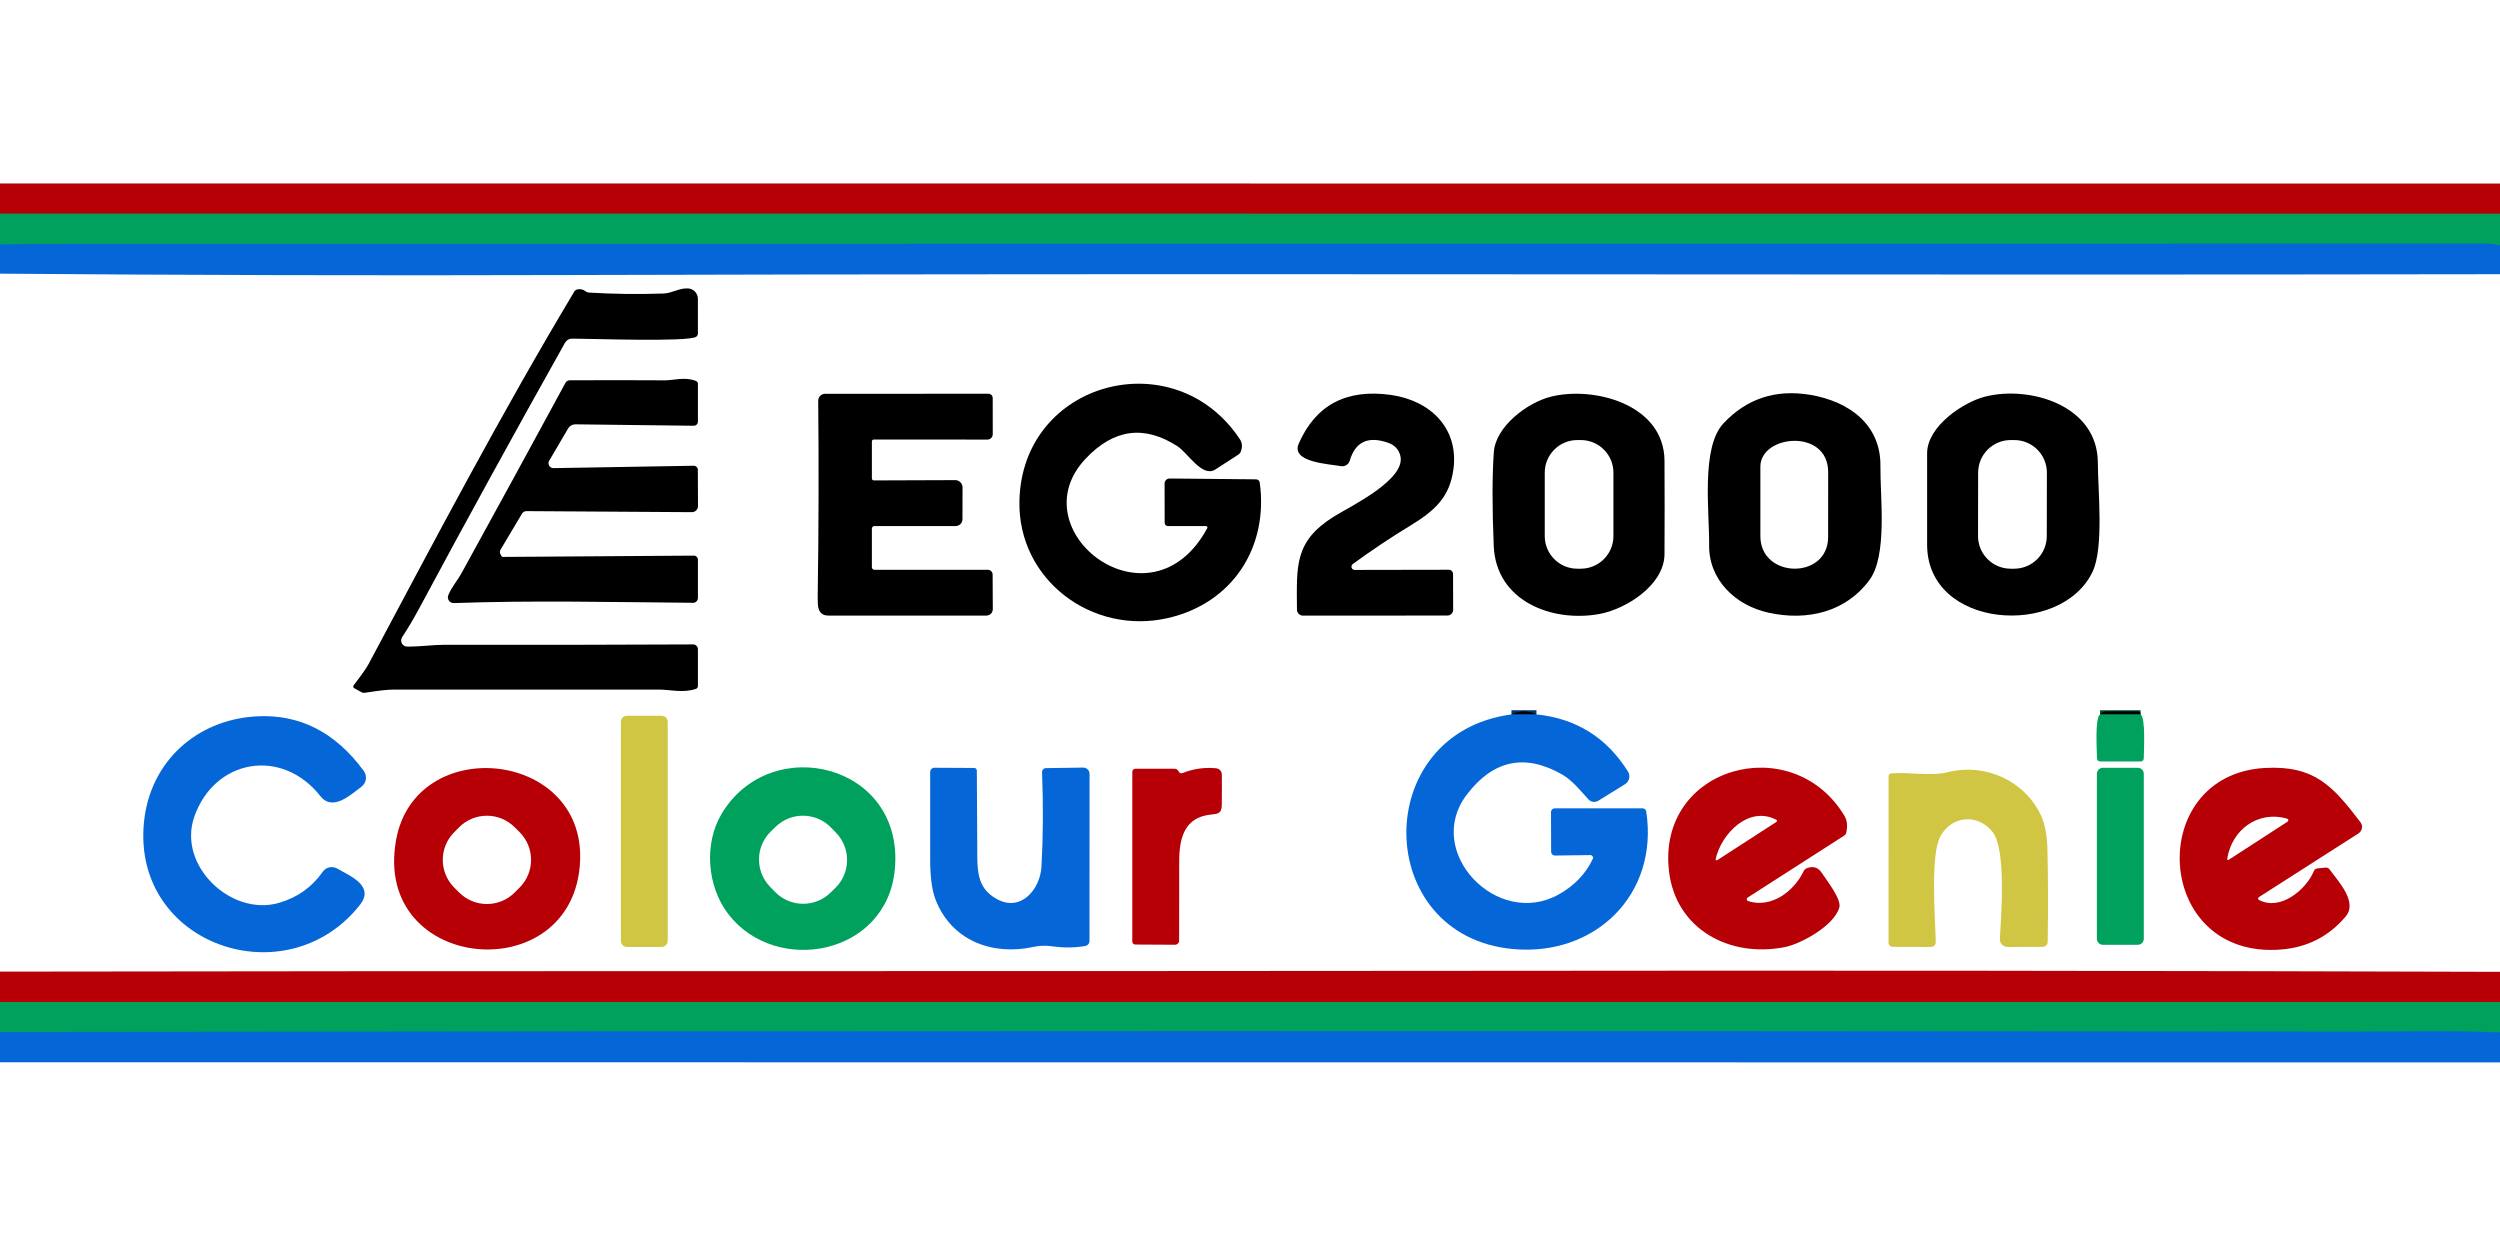
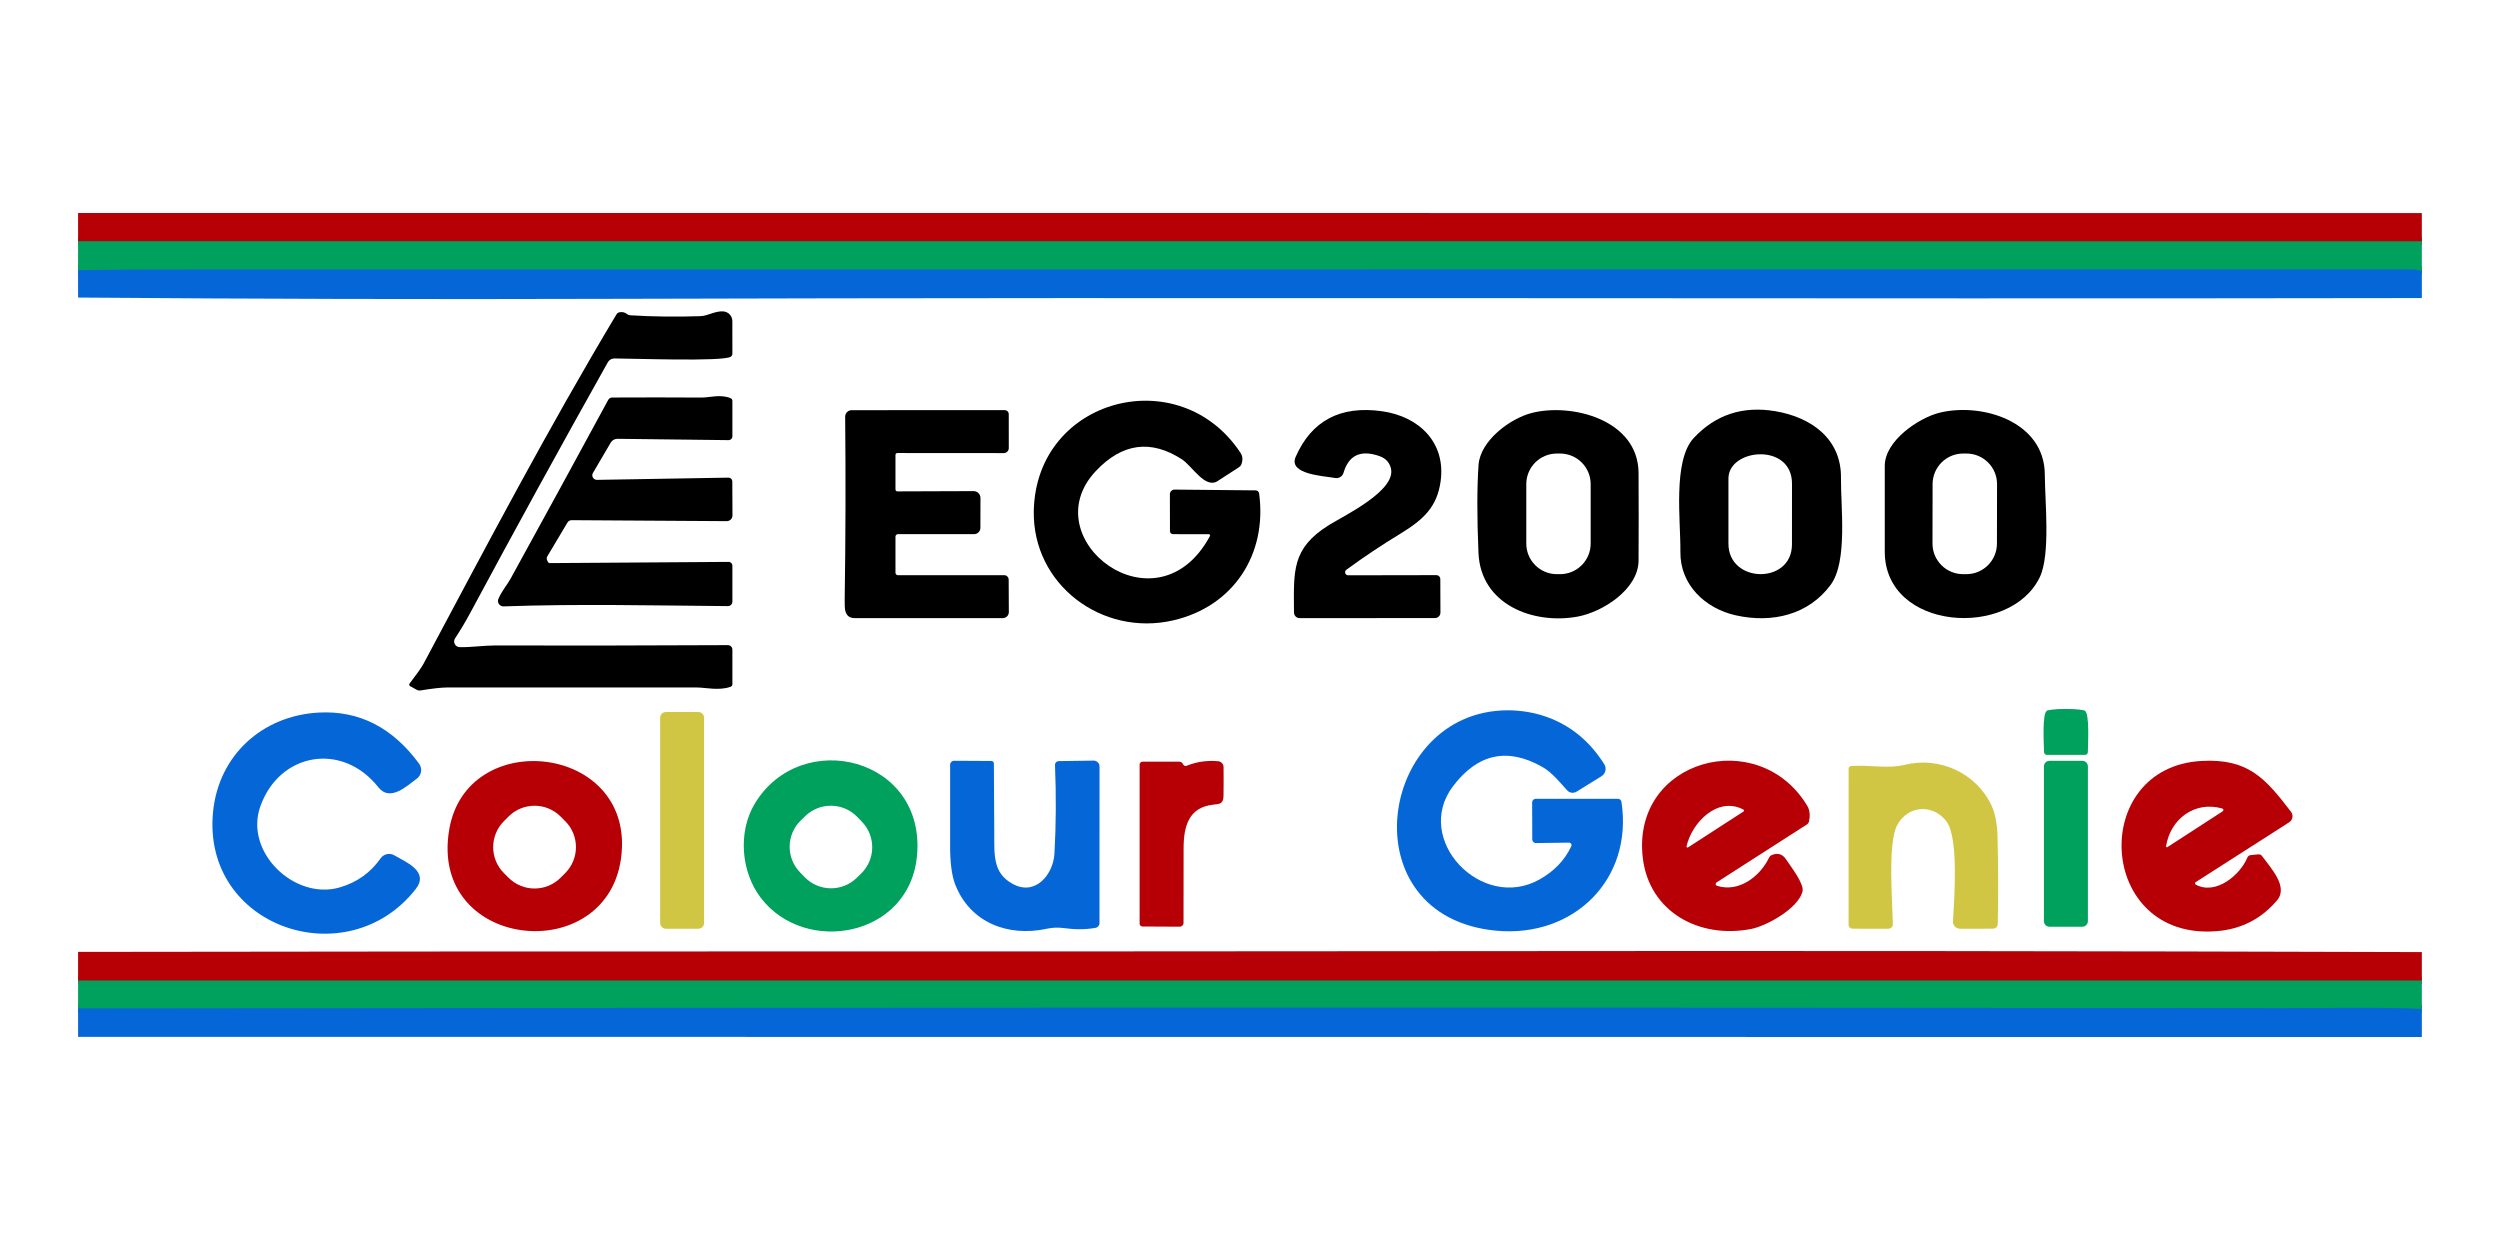
- <svg xmlns="http://www.w3.org/2000/svg" version="1.1" viewBox="0 0 600 300">
-   <g stroke-width="2.00" fill="none" stroke-linecap="butt">
-     <path stroke="#5c5032" vector-effect="non-scaling-stroke" d="   M 600.00 51.25   L 0.00 51.23" />
-     <path stroke="#03849a" vector-effect="non-scaling-stroke" d="   M 600.00 58.81   C 599.16 58.77 598.47 58.50 597.66 58.50   Q 313.05 58.48 28.44 58.53   Q 7.45 58.53 -0.01 58.68" />
-     <path stroke="#00502f" vector-effect="non-scaling-stroke" d="   M 513.75 171.46   L 504.00 171.46" />
-     <path stroke="#03346c" vector-effect="non-scaling-stroke" d="   M 368.75 171.46   L 362.75 171.46" />
-     <path stroke="#5c5032" vector-effect="non-scaling-stroke" d="   M 600.00 240.48   L 0.00 240.48" />
-     <path stroke="#03849a" vector-effect="non-scaling-stroke" d="   M 600.00 247.81   C 588.31 247.29 576.69 247.61 565.00 247.60   Q 282.50 247.31 0.00 247.69" />
-   </g>
-   <g fill="#000000">
-     <path d="   M 141.37 70.22   Q 150.33 70.76 159.32 70.44   C 161.33 70.36 162.97 69.10 165.14 69.22   A 2.50 2.49 1.7 0 1 167.49 71.71   L 167.50 80.00   A 1.04 0.99 72.0 0 1 167.11 80.81   C 165.36 82.15 141.18 81.25 137.28 81.27   A 1.92 1.91 -75.3 0 0 135.61 82.25   Q 117.68 114.21 100.38 146.43   Q 98.61 149.72 96.51 152.92   A 1.46 1.46 0.0 0 0 97.71 155.18   C 100.63 155.23 103.86 154.75 106.52 154.75   Q 136.39 154.81 166.34 154.66   A 1.15 1.15 0.0 0 1 167.50 155.81   L 167.50 164.66   A 0.71 0.70 80.9 0 1 167.02 165.33   C 164.01 166.38 160.60 165.50 158.36 165.50   Q 126.43 165.50 94.50 165.50   Q 92.31 165.50 87.64 166.26   A 1.43 1.43 0.0 0 1 86.73 166.11   L 85.00 165.16   A 0.45 0.45 0.0 0 1 84.86 164.50   Q 87.70 160.79 88.43 159.43   C 104.43 129.44 120.36 99.11 137.83 69.98   A 1.12 1.11 -79.7 0 1 138.59 69.45   Q 139.69 69.24 140.50 69.89   A 1.57 1.54 -23.5 0 0 141.37 70.22   Z" />
-     <path d="   M 120.30 133.39   A 0.48 0.48 0.0 0 0 120.73 133.66   L 166.51 133.35   A 0.98 0.98 0.0 0 1 167.50 134.33   L 167.50 143.53   A 1.15 1.14 -89.5 0 1 166.35 144.67   C 147.20 144.52 128.08 144.06 108.93 144.74   A 1.39 1.39 0.0 0 1 107.60 142.81   C 108.40 140.89 109.90 139.14 110.72 137.64   Q 123.31 114.76 135.71 91.88   A 1.18 1.17 -75.9 0 1 136.72 91.27   Q 148.24 91.21 159.67 91.28   C 161.58 91.29 164.51 90.36 167.06 91.45   A 0.72 0.71 -79.0 0 1 167.50 92.11   L 167.50 101.19   A 0.99 0.99 0.0 0 1 166.50 102.18   L 138.09 101.84   A 2.00 1.98 15.4 0 0 136.36 102.81   L 131.80 110.58   A 1.18 1.17 14.8 0 0 132.83 112.35   L 166.49 111.78   A 0.97 0.97 0.0 0 1 167.48 112.74   L 167.52 121.45   A 1.47 1.46 -89.8 0 1 166.05 122.92   L 126.35 122.67   A 1.25 1.24 15.0 0 0 125.27 123.29   L 120.13 131.92   A 1.10 1.09 48.0 0 0 120.08 132.95   L 120.30 133.39   Z" />
-     <path d="   M 289.75 126.75   A 0.34 0.33 13.8 0 0 289.45 126.26   L 280.29 126.25   A 0.77 0.77 0.0 0 1 279.52 125.48   L 279.50 116.04   A 1.20 1.19 0.0 0 1 280.71 114.84   L 301.46 115.04   A 0.90 0.90 0.0 0 1 302.34 115.81   C 304.47 131.36 295.81 144.77 280.31 148.33   C 262.13 152.51 244.24 139.15 244.66 120.20   C 245.30 91.36 281.96 81.78 297.57 105.42   Q 298.43 106.71 297.80 108.36   A 1.57 1.49 -7.8 0 1 297.21 109.10   Q 294.45 110.90 291.68 112.68   C 288.54 114.70 285.11 108.74 282.63 107.13   Q 270.68 99.35 260.56 110.07   C 244.19 127.40 276.12 152.00 289.75 126.75   Z" />
-     <path d="   M 209.74 115.30   L 229.25 115.23   A 1.76 1.75 89.8 0 1 231.01 116.99   L 230.99 124.64   A 1.63 1.62 0.2 0 1 229.36 126.25   L 209.87 126.25   A 0.62 0.62 0.0 0 0 209.25 126.87   L 209.25 136.13   A 0.63 0.62 0.0 0 0 209.88 136.75   L 237.08 136.75   A 1.15 1.15 0.0 0 1 238.23 137.89   L 238.27 146.20   A 1.54 1.53 90.0 0 1 236.74 147.74   L 198.81 147.74   Q 196.79 147.74 196.38 145.76   Q 196.22 144.99 196.25 142.93   Q 196.60 119.27 196.37 96.19   A 1.66 1.66 0.0 0 1 198.03 94.51   L 237.22 94.50   A 1.03 1.03 0.0 0 1 238.25 95.53   L 238.26 104.22   A 1.29 1.28 -0.0 0 1 236.97 105.50   L 209.73 105.48   A 0.48 0.48 0.0 0 0 209.25 105.96   L 209.25 114.81   A 0.49 0.49 0.0 0 0 209.74 115.30   Z" />
-     <path d="   M 325.14 136.78   L 347.70 136.74   A 1.02 1.02 0.0 0 1 348.73 137.76   L 348.76 146.33   A 1.40 1.40 0.0 0 1 347.36 147.73   L 312.73 147.75   A 1.45 1.45 0.0 0 1 311.27 146.30   C 311.21 135.77 310.59 129.93 320.19 123.94   C 324.11 121.50 337.64 115.04 336.06 109.30   Q 335.45 107.07 333.16 106.27   Q 325.95 103.74 323.95 110.54   A 1.89 1.89 0.0 0 1 321.78 111.87   C 319.09 111.36 309.71 110.99 311.70 106.46   Q 317.79 92.57 333.74 94.77   C 343.27 96.09 350.18 102.77 348.81 112.70   C 347.90 119.29 344.42 122.53 338.47 126.15   Q 331.38 130.46 324.67 135.37   A 0.78 0.78 0.0 0 0 325.14 136.78   Z" />
-     <path d="   M 358.52 108.51   C 358.96 102.31 366.60 96.61 372.19 95.21   C 382.48 92.61 399.40 97.01 399.48 110.58   Q 399.54 121.79 399.48 133.00   C 399.44 140.43 390.19 146.22 383.81 147.37   C 372.41 149.42 359.06 144.24 358.50 131.06   Q 357.91 117.14 358.52 108.51   Z   M 387.22 113.44   A 7.83 7.83 0.0 0 0 379.39 105.61   L 378.57 105.61   A 7.83 7.83 0.0 0 0 370.74 113.44   L 370.74 128.66   A 7.83 7.83 0.0 0 0 378.57 136.49   L 379.39 136.49   A 7.83 7.83 0.0 0 0 387.22 128.66   L 387.22 113.44   Z" />
-     <path d="   M 413.62 101.62   Q 422.00 92.67 434.49 94.77   C 443.88 96.36 451.42 101.97 451.30 111.85   C 451.22 119.27 453.05 133.28 448.66 139.22   C 443.04 146.84 433.79 149.13 424.37 147.03   C 416.56 145.29 410.08 139.23 410.19 130.78   C 410.29 122.99 408.18 107.43 413.62 101.62   Z   M 438.76 113.31   C 438.77 102.73 422.47 104.30 422.49 112.01   Q 422.51 120.31 422.49 128.66   C 422.46 138.91 438.74 139.19 438.75 128.89   Q 438.75 121.12 438.76 113.31   Z" />
-     <path d="   M 502.19 137.27   C 494.59 153.11 462.57 150.97 462.51 130.79   Q 462.48 119.78 462.51 108.75   C 462.53 102.30 471.21 96.50 476.46 95.18   C 487.21 92.48 503.43 97.30 503.48 111.00   C 503.50 117.72 504.98 131.48 502.19 137.27   Z   M 491.253 113.454   A 7.83 7.83 0.0 0 0 483.437 105.611   L 482.597 105.609   A 7.83 7.83 0.0 0 0 474.753 113.426   L 474.727 128.646   A 7.83 7.83 0.0 0 0 482.543 136.489   L 483.383 136.491   A 7.83 7.83 0.0 0 0 491.227 128.674   L 491.253 113.454   Z" />
-     <path d="   M 513.75 171.46   L 504.00 171.46   L 504.44 171.05   A 1.14 1.13 -66.4 0 1 505.22 170.74   L 513.07 170.74   A 0.66 0.65 -8.3 0 1 513.70 171.20   Q 513.74 171.32 513.75 171.46   Z" />
-     <path d="   M 368.75 171.46   L 362.75 171.46   Q 365.81 170.00 368.75 171.46   Z" />
-   </g>
-   <g fill="#00a05d">
-     <path d="   M 0.00 51.23   L 600.00 51.25   L 600.00 58.81   C 599.16 58.77 598.47 58.50 597.66 58.50   Q 313.05 58.48 28.44 58.53   Q 7.45 58.53 -0.01 58.68   L 0.00 51.23   Z" />
-     <path d="   M 504.00 171.46   L 513.75 171.46   C 515.00 172.28 514.51 180.26 514.50 182.04   A 0.72 0.72 0.0 0 1 513.78 182.75   L 504.01 182.75   A 0.72 0.72 0.0 0 1 503.29 182.04   C 503.25 180.27 502.74 172.28 504.00 171.46   Z" />
-     <path d="   M 173.22 195.26   C 185.04 175.55 217.23 183.34 214.75 208.76   C 212.73 229.37 186.17 234.17 174.81 219.40   C 169.70 212.76 168.87 202.52 173.22 195.26   Z   M 199.463 198.631   A 9.41 9.41 0.0 0 0 186.157 198.422   L 185.023 199.522   A 9.41 9.41 0.0 0 0 184.814 212.828   L 185.997 214.049   A 9.41 9.41 0.0 0 0 199.303 214.258   L 200.437 213.158   A 9.41 9.41 0.0 0 0 200.646 199.852   L 199.463 198.631   Z" />
-     <rect x="503.25" y="184.27" width="11.26" height="42.48" rx="1.44" />
-     <path d="   M 0.00 240.48   L 600.00 240.48   L 600.00 247.81   C 588.31 247.29 576.69 247.61 565.00 247.60   Q 282.50 247.31 0.00 247.69   L 0.00 240.48   Z" />
-   </g>
-   <g fill="#0567d7">
-     <path d="   M 600.00 58.81   L 600.00 65.81   C 445.16 66.08 290.31 65.54 135.47 66.01   Q 67.73 66.22 0.00 65.68   L -0.01 58.68   Q 7.45 58.53 28.44 58.53   Q 313.05 58.48 597.66 58.50   C 598.47 58.50 599.16 58.77 600.00 58.81   Z" />
-     <path d="   M 362.75 171.46   L 368.75 171.46   Q 383.03 172.92 390.71 185.16   A 2.22 2.21 -31.8 0 1 389.99 188.22   L 383.59 192.18   A 1.88 1.88 0.0 0 1 381.21 191.84   C 379.34 189.79 377.32 187.25 374.90 185.87   Q 361.48 178.23 351.98 190.78   C 341.64 204.44 359.34 222.96 374.12 214.65   Q 379.75 211.49 382.26 206.14   A 0.65 0.64 12.2 0 0 381.66 205.22   L 373.21 205.33   A 0.93 0.93 0.0 0 1 372.27 204.40   L 372.24 194.91   A 0.91 0.91 0.0 0 1 373.15 194.00   L 394.22 194.00   A 0.90 0.89 85.5 0 1 395.10 194.76   C 398.15 214.73 382.79 229.57 363.12 227.77   C 329.40 224.68 328.72 175.99 362.75 171.46   Z" />
-     <path d="   M 80.94 208.46   C 83.99 210.23 89.98 212.60 86.40 217.15   C 68.86 239.45 31.73 226.93 34.54 197.45   C 35.93 182.84 47.16 172.69 61.64 171.92   Q 77.08 171.10 87.30 185.01   A 2.74 2.73 53.5 0 1 86.74 188.82   C 84.14 190.76 79.85 194.82 76.88 191.06   C 67.62 179.32 51.49 182.17 46.64 195.99   C 42.52 207.72 55.49 220.04 66.99 216.68   Q 73.59 214.75 77.45 209.23   A 2.65 2.65 0.0 0 1 80.94 208.46   Z" />
-     <path d="   M 261.48 225.83   A 1.24 1.23 85.6 0 1 260.45 227.04   Q 256.69 227.70 252.47 227.11   Q 250.18 226.79 248.08 227.25   C 238.01 229.46 228.30 225.63 224.54 215.93   Q 223.21 212.50 223.24 205.89   Q 223.27 195.63 223.24 185.30   A 1.04 1.04 0.0 0 1 224.29 184.26   L 233.82 184.31   A 0.63 0.63 0.0 0 1 234.44 184.94   Q 234.49 193.70 234.54 202.34   C 234.57 208.50 234.14 212.97 239.25 215.78   C 245.07 218.98 249.65 213.37 249.95 208.01   Q 250.56 197.10 250.09 185.35   A 0.96 0.96 0.0 0 1 251.04 184.35   L 259.98 184.22   A 1.49 1.49 0.0 0 1 261.49 185.72   L 261.48 225.83   Z" />
-     <path d="   M 600.00 247.81   L 600.00 254.98   L 0.00 254.94   L 0.00 247.69   Q 282.50 247.31 565.00 247.60   C 576.69 247.61 588.31 247.29 600.00 247.81   Z" />
-   </g>
-   <g fill="#b70006">
-     <path d="   M 600.00 44.05   L 600.00 51.25   L 0.00 51.23   L 0.00 44.03   L 600.00 44.05   Z" />
-     <path d="   M 95.05 201.65   C 99.62 175.97 140.28 179.90 139.23 206.53   C 138.00 237.70 89.35 233.59 95.05 201.65   Z   M 124.706 213.017   A 9.42 9.42 0.0 0 0 124.683 199.695   L 123.507 198.524   A 9.42 9.42 0.0 0 0 110.185 198.547   L 109.014 199.723   A 9.42 9.42 0.0 0 0 109.037 213.045   L 110.213 214.216   A 9.42 9.42 0.0 0 0 123.535 214.193   L 124.706 213.017   Z" />
-     <path d="   M 283.79 185.54   Q 287.66 183.99 291.86 184.38   A 1.52 1.51 -87.9 0 1 293.24 185.87   Q 293.28 189.34 293.23 193.20   C 293.20 195.34 292.25 195.31 290.52 195.51   C 284.40 196.19 283.03 200.91 283.01 206.60   Q 282.99 216.28 282.99 225.74   A 0.99 0.99 0.0 0 1 281.99 226.74   L 272.47 226.69   A 0.73 0.72 0.4 0 1 271.75 225.97   L 271.75 185.25   A 0.75 0.75 0.0 0 1 272.50 184.50   L 281.92 184.50   A 1.02 1.00 73.1 0 1 282.76 184.96   L 282.94 185.26   A 0.70 0.70 0.0 0 0 283.79 185.54   Z" />
-     <path d="   M 419.56 216.27   C 425.18 218.06 430.61 213.85 432.90 209.04   A 1.32 1.31 -88.0 0 1 433.58 208.40   Q 435.90 207.46 437.24 209.51   C 438.40 211.29 442.00 215.81 441.44 217.79   C 440.21 222.20 432.16 226.56 428.34 227.31   C 415.00 229.93 402.18 222.94 400.56 209.10   C 397.62 183.91 430.14 175.07 442.64 195.75   C 443.41 197.04 443.40 198.39 443.12 199.77   A 1.29 1.27 -10.9 0 1 442.57 200.57   L 419.44 215.41   A 0.48 0.48 0.0 0 0 419.56 216.27   Z   M 426.33 196.76   C 419.70 193.26 413.11 200.12 411.76 206.16   A 0.26 0.26 0.0 0 0 412.16 206.43   L 426.35 197.25   A 0.28 0.28 0.0 0 0 426.33 196.76   Z" />
-     <path d="   M 542.14 215.98   C 547.29 218.73 553.51 213.49 555.34 209.03   A 0.98 0.98 0.0 0 1 556.15 208.42   L 558.15 208.22   A 1.02 1.01 -20.4 0 1 559.08 208.64   C 561.15 211.50 565.91 216.45 562.97 219.95   Q 556.94 227.10 547.53 227.88   C 516.79 230.42 514.66 185.91 543.58 184.31   C 555.51 183.65 559.91 188.69 566.51 197.33   A 1.86 1.85 -35.0 0 1 566.03 200.02   L 542.12 215.32   A 0.38 0.38 0.0 0 0 542.14 215.98   Z   M 548.93 196.49   C 541.89 194.45 535.62 199.15 534.52 206.15   A 0.22 0.22 0.0 0 0 534.86 206.37   L 549.03 197.19   A 0.39 0.39 0.0 0 0 548.93 196.49   Z" />
-     <path d="   M 600.00 233.24   L 600.00 240.48   L 0.00 240.48   L 0.00 233.19   C 118.00 232.98 236.00 233.14 354.00 233.00   Q 477.00 232.85 600.00 233.24   Z" />
-   </g>
-   <g fill="#d1c544">
-     <rect x="149.01" y="171.78" width="11.24" height="55.48" rx="1.46" />
-     <path d="   M 453.26 186.29   A 0.69 0.68 87.8 0 1 453.89 185.60   C 458.37 185.27 463.33 186.36 467.56 185.31   C 476.53 183.07 485.98 187.42 489.85 195.74   Q 491.27 198.79 491.39 203.99   Q 491.64 215.00 491.44 226.05   A 1.22 1.22 0.0 0 1 490.22 227.25   L 481.75 227.26   A 1.79 1.78 -88.5 0 1 479.97 225.38   C 480.28 219.83 481.53 203.84 478.23 199.68   C 474.68 195.19 468.41 195.74 465.71 200.69   C 463.23 205.24 464.45 220.00 464.58 226.11   A 1.13 1.13 0.0 0 1 463.45 227.26   L 454.28 227.25   A 1.03 1.03 0.0 0 1 453.25 226.22   L 453.26 186.29   Z" />
+ <svg xmlns="http://www.w3.org/2000/svg" version="1.1" viewBox="0 0 640 320" id="svg32" width="640" height="320">
+   <defs id="defs32" />
+   <g id="g33" transform="translate(19.99127,10.495)">
+     <g stroke-width="2" fill="none" stroke-linecap="butt" id="g6">
+       <path stroke="#5c5032" vector-effect="non-scaling-stroke" d="M 600,51.25 0,51.23" id="path1" />
+       <path stroke="#03849a" vector-effect="non-scaling-stroke" d="m 600,58.81 c -0.84,-0.04 -1.53,-0.31 -2.34,-0.31 q -284.61,-0.02 -569.22,0.03 -20.99,0 -28.45,0.15" id="path2" />
+       <path stroke="#5c5032" vector-effect="non-scaling-stroke" d="M 600,240.48 H 0" id="path5" />
+       <path stroke="#03849a" vector-effect="non-scaling-stroke" d="m 600,247.81 c -11.69,-0.52 -23.31,-0.2 -35,-0.21 Q 282.5,247.31 0,247.69" id="path6" />
+     </g>
+     <g fill="#000000" id="g16">
+       <path d="m 141.37,70.22 q 8.96,0.54 17.95,0.22 c 2.01,-0.08 3.65,-1.34 5.82,-1.22 a 2.5,2.49 1.7 0 1 2.35,2.49 L 167.5,80 a 1.04,0.99 72 0 1 -0.39,0.81 c -1.75,1.34 -25.93,0.44 -29.83,0.46 a 1.92,1.91 -75.3 0 0 -1.67,0.98 q -17.93,31.96 -35.23,64.18 -1.77,3.29 -3.87,6.49 a 1.46,1.46 0 0 0 1.2,2.26 c 2.92,0.05 6.15,-0.43 8.81,-0.43 q 29.87,0.06 59.82,-0.09 a 1.15,1.15 0 0 1 1.16,1.15 v 8.85 a 0.71,0.7 80.9 0 1 -0.48,0.67 c -3.01,1.05 -6.42,0.17 -8.66,0.17 q -31.93,0 -63.86,0 -2.19,0 -6.86,0.76 a 1.43,1.43 0 0 1 -0.91,-0.15 L 85,165.16 a 0.45,0.45 0 0 1 -0.14,-0.66 q 2.84,-3.71 3.57,-5.07 c 16,-29.99 31.93,-60.32 49.4,-89.45 a 1.12,1.11 -79.7 0 1 0.76,-0.53 q 1.1,-0.21 1.91,0.44 a 1.57,1.54 -23.5 0 0 0.87,0.33 z" id="path7" />
+       <path d="m 120.3,133.39 a 0.48,0.48 0 0 0 0.43,0.27 l 45.78,-0.31 a 0.98,0.98 0 0 1 0.99,0.98 v 9.2 a 1.15,1.14 -89.5 0 1 -1.15,1.14 c -19.15,-0.15 -38.27,-0.61 -57.42,0.07 a 1.39,1.39 0 0 1 -1.33,-1.93 c 0.8,-1.92 2.3,-3.67 3.12,-5.17 q 12.59,-22.88 24.99,-45.76 a 1.18,1.17 -75.9 0 1 1.01,-0.61 q 11.52,-0.06 22.95,0.01 c 1.91,0.01 4.84,-0.92 7.39,0.17 a 0.72,0.71 -79 0 1 0.44,0.66 v 9.08 a 0.99,0.99 0 0 1 -1,0.99 l -28.41,-0.34 a 2,1.98 15.4 0 0 -1.73,0.97 l -4.56,7.77 a 1.18,1.17 14.8 0 0 1.03,1.77 l 33.66,-0.57 a 0.97,0.97 0 0 1 0.99,0.96 l 0.04,8.71 a 1.47,1.46 -89.8 0 1 -1.47,1.47 l -39.7,-0.25 a 1.25,1.24 15 0 0 -1.08,0.62 l -5.14,8.63 a 1.1,1.09 48 0 0 -0.05,1.03 z" id="path8" />
+       <path d="m 289.75,126.75 a 0.34,0.33 13.8 0 0 -0.3,-0.49 l -9.16,-0.01 a 0.77,0.77 0 0 1 -0.77,-0.77 l -0.02,-9.44 a 1.2,1.19 0 0 1 1.21,-1.2 l 20.75,0.2 a 0.9,0.9 0 0 1 0.88,0.77 c 2.13,15.55 -6.53,28.96 -22.03,32.52 -18.18,4.18 -36.07,-9.18 -35.65,-28.13 0.64,-28.84 37.3,-38.42 52.91,-14.78 q 0.86,1.29 0.23,2.94 a 1.57,1.49 -7.8 0 1 -0.59,0.74 q -2.76,1.8 -5.53,3.58 c -3.14,2.02 -6.57,-3.94 -9.05,-5.55 q -11.95,-7.78 -22.07,2.94 c -16.37,17.33 15.56,41.93 29.19,16.68 z" id="path9" />
+       <path d="m 209.74,115.3 19.51,-0.07 a 1.76,1.75 89.8 0 1 1.76,1.76 l -0.02,7.65 a 1.63,1.62 0.2 0 1 -1.63,1.61 h -19.49 a 0.62,0.62 0 0 0 -0.62,0.62 v 9.26 a 0.63,0.62 0 0 0 0.63,0.62 h 27.2 a 1.15,1.15 0 0 1 1.15,1.14 l 0.04,8.31 a 1.54,1.53 90 0 1 -1.53,1.54 h -37.93 q -2.02,0 -2.43,-1.98 -0.16,-0.77 -0.13,-2.83 0.35,-23.66 0.12,-46.74 a 1.66,1.66 0 0 1 1.66,-1.68 l 39.19,-0.01 a 1.03,1.03 0 0 1 1.03,1.03 l 0.01,8.69 a 1.29,1.28 0 0 1 -1.29,1.28 l -27.24,-0.02 a 0.48,0.48 0 0 0 -0.48,0.48 v 8.85 a 0.49,0.49 0 0 0 0.49,0.49 z" id="path10" />
+       <path d="m 325.14,136.78 22.56,-0.04 a 1.02,1.02 0 0 1 1.03,1.02 l 0.03,8.57 a 1.4,1.4 0 0 1 -1.4,1.4 l -34.63,0.02 a 1.45,1.45 0 0 1 -1.46,-1.45 c -0.06,-10.53 -0.68,-16.37 8.92,-22.36 3.92,-2.44 17.45,-8.9 15.87,-14.64 q -0.61,-2.23 -2.9,-3.03 -7.21,-2.53 -9.21,4.27 a 1.89,1.89 0 0 1 -2.17,1.33 c -2.69,-0.51 -12.07,-0.88 -10.08,-5.41 q 6.09,-13.89 22.04,-11.69 c 9.53,1.32 16.44,8 15.07,17.93 -0.91,6.59 -4.39,9.83 -10.34,13.45 q -7.09,4.31 -13.8,9.22 a 0.78,0.78 0 0 0 0.47,1.41 z" id="path11" />
+       <path d="m 358.52,108.51 c 0.44,-6.2 8.08,-11.9 13.67,-13.3 10.29,-2.6 27.21,1.8 27.29,15.37 q 0.06,11.21 0,22.42 c -0.04,7.43 -9.29,13.22 -15.67,14.37 -11.4,2.05 -24.75,-3.13 -25.31,-16.31 q -0.59,-13.92 0.02,-22.55 z m 28.7,4.93 a 7.83,7.83 0 0 0 -7.83,-7.83 h -0.82 a 7.83,7.83 0 0 0 -7.83,7.83 v 15.22 a 7.83,7.83 0 0 0 7.83,7.83 h 0.82 a 7.83,7.83 0 0 0 7.83,-7.83 z" id="path12" />
+       <path d="m 413.62,101.62 q 8.38,-8.95 20.87,-6.85 c 9.39,1.59 16.93,7.2 16.81,17.08 -0.08,7.42 1.75,21.43 -2.64,27.37 -5.62,7.62 -14.87,9.91 -24.29,7.81 -7.81,-1.74 -14.29,-7.8 -14.18,-16.25 0.1,-7.79 -2.01,-23.35 3.43,-29.16 z m 25.14,11.69 c 0.01,-10.58 -16.29,-9.01 -16.27,-1.3 q 0.02,8.3 0,16.65 c -0.03,10.25 16.25,10.53 16.26,0.23 q 0,-7.77 0.01,-15.58 z" id="path13" />
+       <path d="m 502.19,137.27 c -7.6,15.84 -39.62,13.7 -39.68,-6.48 q -0.03,-11.01 0,-22.04 c 0.02,-6.45 8.7,-12.25 13.95,-13.57 10.75,-2.7 26.97,2.12 27.02,15.82 0.02,6.72 1.5,20.48 -1.29,26.27 z m -10.937,-23.816 a 7.83,7.83 0 0 0 -7.816,-7.844 l -0.84,-10e-4 a 7.83,7.83 0 0 0 -7.844,7.816 l -0.027,15.22 a 7.83,7.83 0 0 0 7.816,7.844 l 0.84,0.001 a 7.83,7.83 0 0 0 7.844,-7.816 z" id="path14" />
+     </g>
+     <g fill="#00a05d" id="g20">
+       <path d="m 0,51.23 600,0.02 v 7.56 c -0.84,-0.04 -1.53,-0.31 -2.34,-0.31 q -284.61,-0.02 -569.22,0.03 -20.99,0 -28.45,0.15 z" id="path17" />
+       <path d="m 504,171.46 c 0,0 -0.05,-0.087 1.4,-0.3 1.45,-0.213 5.5,-0.213 6.95,0 1.45,0.213 1.4,0.3 1.4,0.3 1.25,0.82 0.76,8.8 0.75,10.58 -0.005,0.394 -0.326,0.71 -0.72,0.71 h -9.77 c -0.394,4e-5 -0.715,-0.316 -0.72,-0.71 -0.04,-1.77 -0.55,-9.76 0.71,-10.58 z" id="path18" />
+       <path d="m 173.22,195.26 c 11.82,-19.71 44.01,-11.92 41.53,13.5 -2.02,20.61 -28.58,25.41 -39.94,10.64 -5.11,-6.64 -5.94,-16.88 -1.59,-24.14 z m 26.243,3.371 a 9.41,9.41 0 0 0 -13.306,-0.209 l -1.135,1.099 a 9.41,9.41 0 0 0 -0.209,13.306 l 1.183,1.221 a 9.41,9.41 0 0 0 13.306,0.209 l 1.135,-1.099 a 9.41,9.41 0 0 0 0.209,-13.306 z" id="path19" />
+       <rect x="503.25" y="184.27" width="11.26" height="42.48" rx="1.44" id="rect19" />
+       <path d="m 0,240.48 h 600 v 7.33 c -11.69,-0.52 -23.31,-0.2 -35,-0.21 Q 282.5,247.31 0,247.69 Z" id="path20" />
+     </g>
+     <g fill="#0567d7" id="g25">
+       <path d="m 600,58.81 v 7 C 445.16,66.08 290.31,65.54 135.47,66.01 Q 67.73,66.22 0,65.68 l -0.01,-7 Q 7.45,58.53 28.44,58.53 313.05,58.48 597.66,58.5 c 0.81,0 1.5,0.27 2.34,0.31 z" id="path21" />
+       <path d="m 365.937,171.343 c 5.888,-0.018 17.171,1.702 24.773,13.817 0.652,1.039 0.329,2.413 -0.72,3.06 l -6.4,3.96 c -0.772,0.475 -1.772,0.332 -2.38,-0.34 -1.87,-2.05 -3.89,-4.59 -6.31,-5.97 -8.947,-5.093 -16.587,-3.457 -22.92,4.91 -10.34,13.66 7.36,32.18 22.14,23.87 3.753,-2.107 6.467,-4.943 8.14,-8.51 0.208,-0.429 -0.116,-0.927 -0.6,-0.92 l -8.45,0.11 c -0.518,0.006 -0.94,-0.412 -0.94,-0.93 l -0.03,-9.49 c 0,-0.503 0.407,-0.91 0.91,-0.91 h 21.07 c 0.438,2.7e-4 0.811,0.323 0.88,0.76 3.05,19.97 -12.31,34.81 -31.98,33.01 -38.105,-3.492 -30.418,-56.326 2.817,-56.427 z" id="path22" />
+       <path d="m 80.94,208.46 c 3.05,1.77 9.04,4.14 5.46,8.69 -17.54,22.3 -54.67,9.78 -51.86,-19.7 1.39,-14.61 12.62,-24.76 27.1,-25.53 q 15.44,-0.82 25.66,13.09 a 2.74,2.73 53.5 0 1 -0.56,3.81 c -2.6,1.94 -6.89,6 -9.86,2.24 -9.26,-11.74 -25.39,-8.89 -30.24,4.93 -4.12,11.73 8.85,24.05 20.35,20.69 q 6.6,-1.93 10.46,-7.45 a 2.65,2.65 0 0 1 3.49,-0.77 z" id="path23" />
+       <path d="m 261.48,225.83 a 1.24,1.23 85.6 0 1 -1.03,1.21 q -3.76,0.66 -7.98,0.07 -2.29,-0.32 -4.39,0.14 c -10.07,2.21 -19.78,-1.62 -23.54,-11.32 q -1.33,-3.43 -1.3,-10.04 0.03,-10.26 0,-20.59 a 1.04,1.04 0 0 1 1.05,-1.04 l 9.53,0.05 a 0.63,0.63 0 0 1 0.62,0.63 q 0.05,8.76 0.1,17.4 c 0.03,6.16 -0.4,10.63 4.71,13.44 5.82,3.2 10.4,-2.41 10.7,-7.77 q 0.61,-10.91 0.14,-22.66 a 0.96,0.96 0 0 1 0.95,-1 l 8.94,-0.13 a 1.49,1.49 0 0 1 1.51,1.5 z" id="path24" />
+       <path d="m 600,247.81 v 7.17 L 0,254.94 v -7.25 q 282.5,-0.38 565,-0.09 c 11.69,0.01 23.31,-0.31 35,0.21 z" id="path25" />
+     </g>
+     <g fill="#b70006" id="g31">
+       <path d="m 600,44.05 v 7.2 L 0,51.23 v -7.2 z" id="path26" />
+       <path d="m 95.05,201.65 c 4.57,-25.68 45.23,-21.75 44.18,4.88 -1.23,31.17 -49.88,27.06 -44.18,-4.88 z m 29.656,11.367 a 9.42,9.42 0 0 0 -0.023,-13.322 l -1.176,-1.172 a 9.42,9.42 0 0 0 -13.322,0.023 l -1.172,1.176 a 9.42,9.42 0 0 0 0.023,13.322 l 1.176,1.172 a 9.42,9.42 0 0 0 13.322,-0.023 z" id="path27" />
+       <path d="m 283.79,185.54 q 3.87,-1.55 8.07,-1.16 a 1.52,1.51 -87.9 0 1 1.38,1.49 q 0.04,3.47 -0.01,7.33 c -0.03,2.14 -0.98,2.11 -2.71,2.31 -6.12,0.68 -7.49,5.4 -7.51,11.09 q -0.02,9.68 -0.02,19.14 a 0.99,0.99 0 0 1 -1,1 l -9.52,-0.05 a 0.73,0.72 0.4 0 1 -0.72,-0.72 v -40.72 a 0.75,0.75 0 0 1 0.75,-0.75 h 9.42 a 1.02,1 73.1 0 1 0.84,0.46 l 0.18,0.3 a 0.7,0.7 0 0 0 0.85,0.28 z" id="path28" />
+       <path d="m 419.56,216.27 c 5.62,1.79 11.05,-2.42 13.34,-7.23 a 1.32,1.31 -88 0 1 0.68,-0.64 q 2.32,-0.94 3.66,1.11 c 1.16,1.78 4.76,6.3 4.2,8.28 -1.23,4.41 -9.28,8.77 -13.1,9.52 -13.34,2.62 -26.16,-4.37 -27.78,-18.21 -2.94,-25.19 29.58,-34.03 42.08,-13.35 0.77,1.29 0.76,2.64 0.48,4.02 a 1.29,1.27 -10.9 0 1 -0.55,0.8 l -23.13,14.84 a 0.48,0.48 0 0 0 0.12,0.86 z m 6.77,-19.51 c -6.63,-3.5 -13.22,3.36 -14.57,9.4 a 0.26,0.26 0 0 0 0.4,0.27 l 14.19,-9.18 a 0.28,0.28 0 0 0 -0.02,-0.49 z" id="path29" />
+       <path d="m 542.14,215.98 c 5.15,2.75 11.37,-2.49 13.2,-6.95 a 0.98,0.98 0 0 1 0.81,-0.61 l 2,-0.2 a 1.02,1.01 -20.4 0 1 0.93,0.42 c 2.07,2.86 6.83,7.81 3.89,11.31 q -6.03,7.15 -15.44,7.93 c -30.74,2.54 -32.87,-41.97 -3.95,-43.57 11.93,-0.66 16.33,4.38 22.93,13.02 a 1.86,1.85 -35 0 1 -0.48,2.69 l -23.91,15.3 a 0.38,0.38 0 0 0 0.02,0.66 z m 6.79,-19.49 c -7.04,-2.04 -13.31,2.66 -14.41,9.66 a 0.22,0.22 0 0 0 0.34,0.22 l 14.17,-9.18 a 0.39,0.39 0 0 0 -0.1,-0.7 z" id="path30" />
+       <path d="m 600,233.24 v 7.24 H 0 v -7.29 c 118,-0.21 236,-0.05 354,-0.19 q 123,-0.15 246,0.24 z" id="path31" />
+     </g>
+     <g fill="#d1c544" id="g32">
+       <rect x="149.01" y="171.78" width="11.24" height="55.48" rx="1.46" id="rect31" />
+       <path d="m 453.26,186.29 a 0.69,0.68 87.8 0 1 0.63,-0.69 c 4.48,-0.33 9.44,0.76 13.67,-0.29 8.97,-2.24 18.42,2.11 22.29,10.43 q 1.42,3.05 1.54,8.25 0.25,11.01 0.05,22.06 a 1.22,1.22 0 0 1 -1.22,1.2 l -8.47,0.01 a 1.79,1.78 -88.5 0 1 -1.78,-1.88 c 0.31,-5.55 1.56,-21.54 -1.74,-25.7 -3.55,-4.49 -9.82,-3.94 -12.52,1.01 -2.48,4.55 -1.26,19.31 -1.13,25.42 a 1.13,1.13 0 0 1 -1.13,1.15 l -9.17,-0.01 a 1.03,1.03 0 0 1 -1.03,-1.03 z" id="path32" />
+     </g>
  </g>
</svg>
